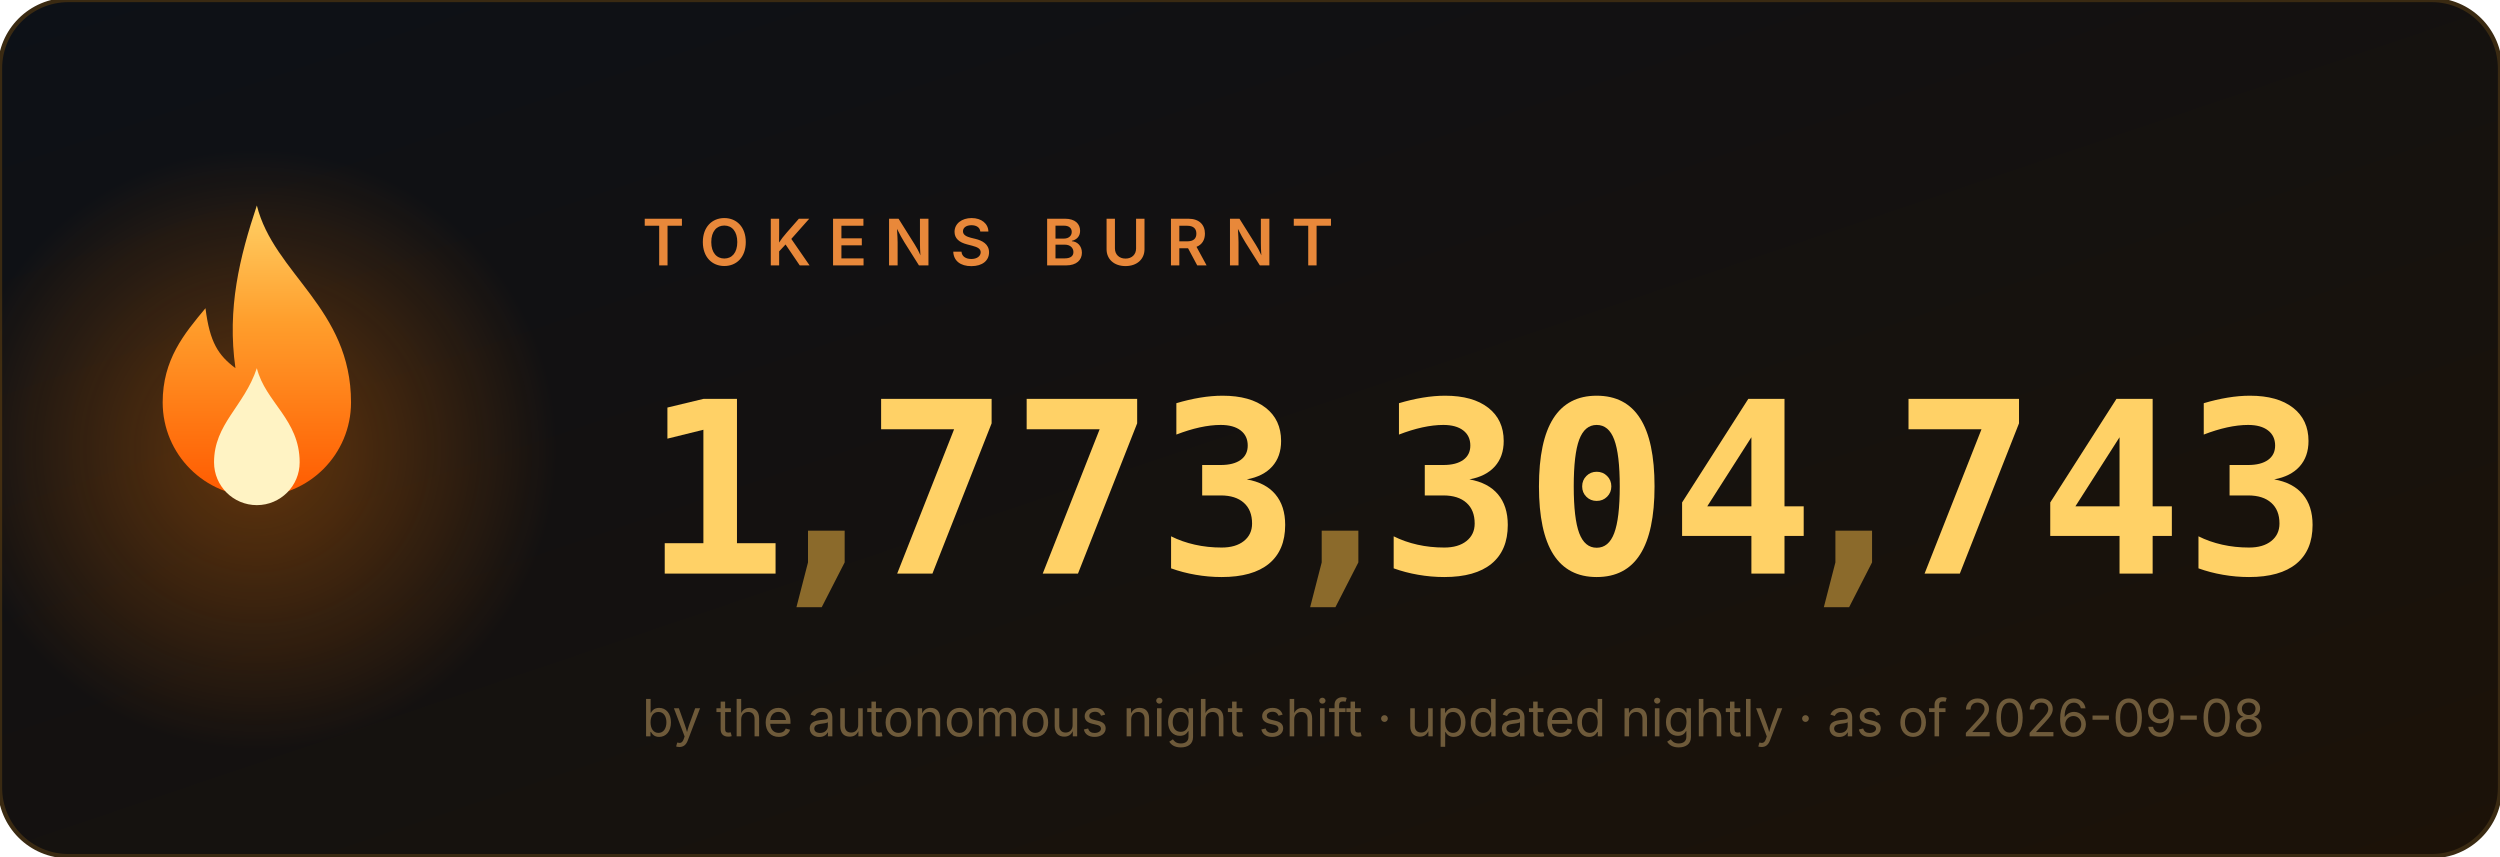
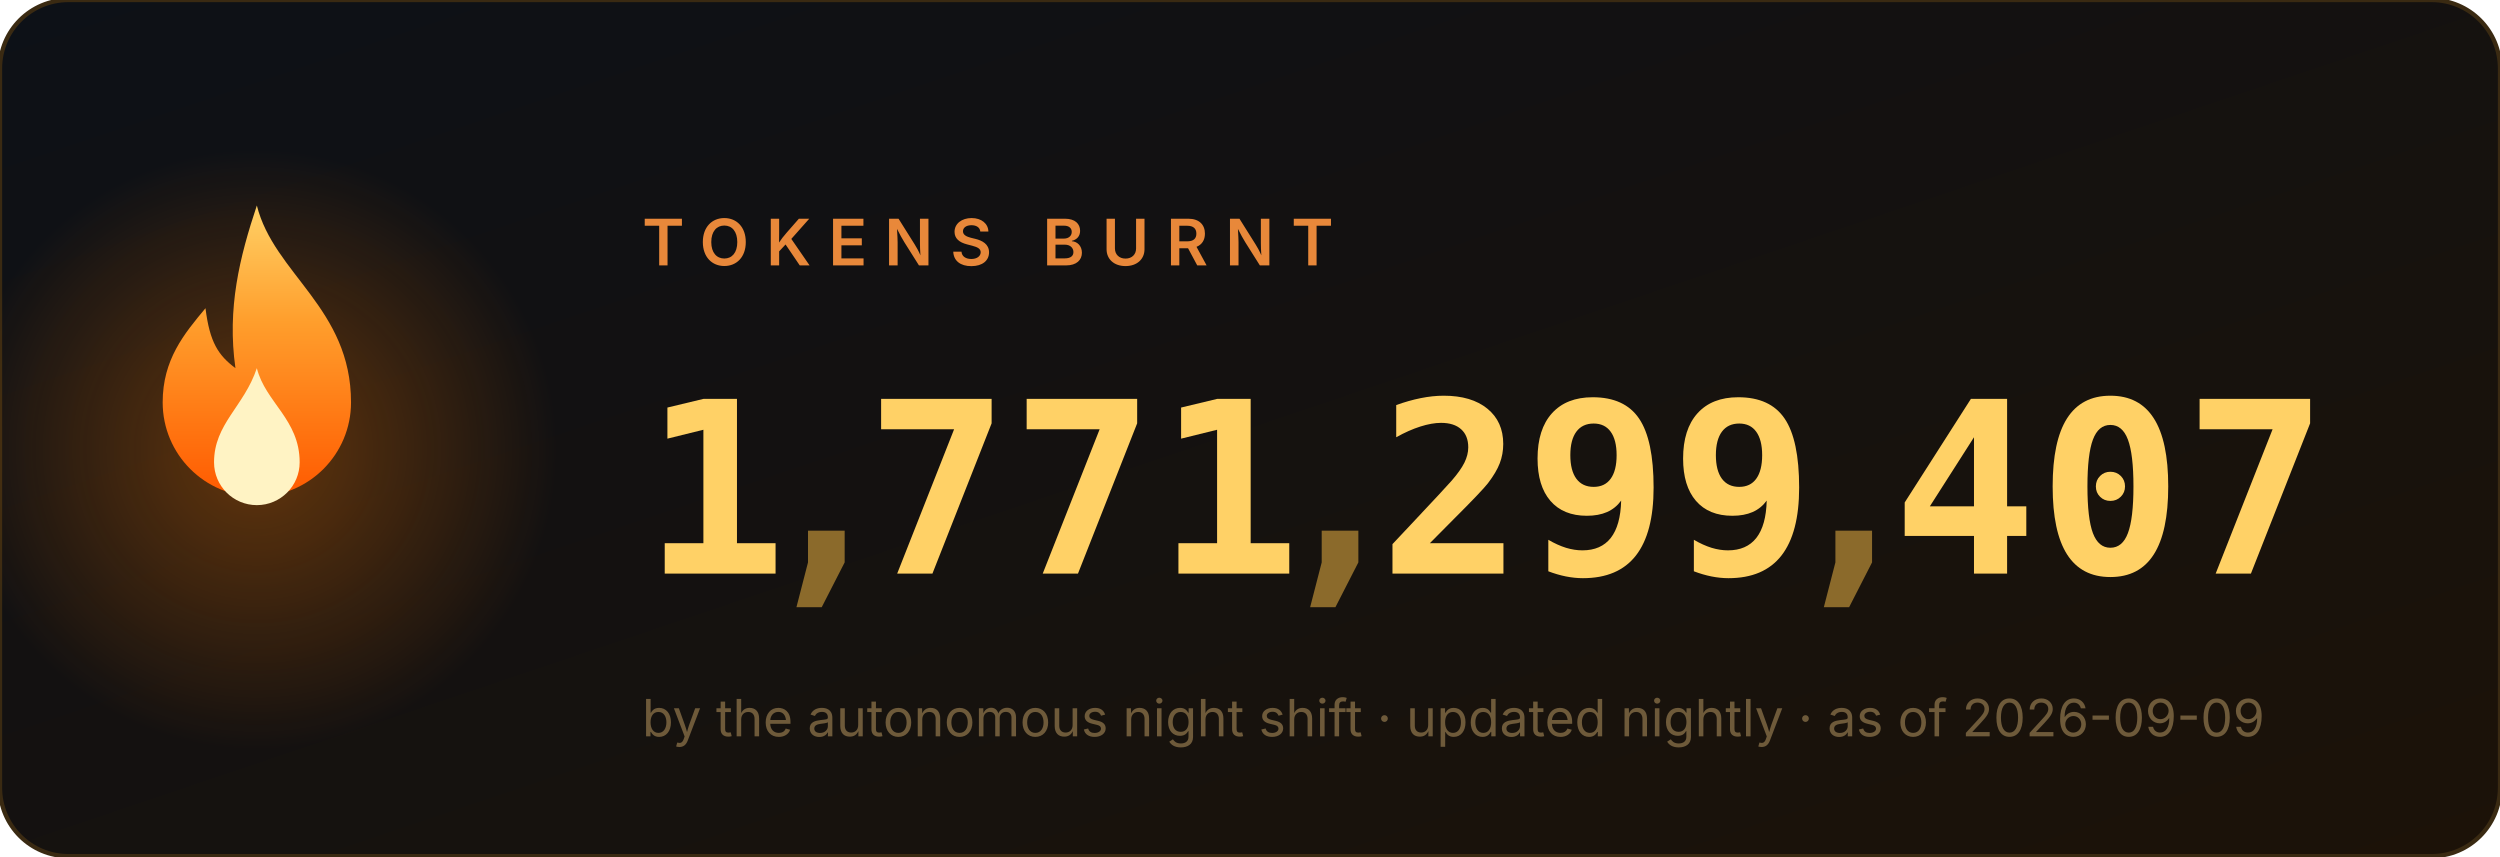
- <svg xmlns="http://www.w3.org/2000/svg" width="584" height="200" viewBox="0 0 584 200" role="img" aria-label="1,773,304,743 tokens burnt">
+ <svg xmlns="http://www.w3.org/2000/svg" width="584" height="200" viewBox="0 0 584 200" role="img" aria-label="1,771,299,407 tokens burnt">
  <style>
.num{font:700 56px ui-monospace,'Cascadia Code',Menlo,Consolas,monospace;fill:#ffd166}
.comma{fill:#8b6a2b}
.label{font:600 15px -apple-system,'Segoe UI',sans-serif;fill:#e8883a;letter-spacing:4px}
.sub{font:400 12px -apple-system,'Segoe UI',sans-serif;fill:#6e5a3a}
</style>
  <defs>
    <linearGradient id="bg" x1="0" y1="0" x2="1" y2="1">
      <stop offset="0" stop-color="#0d1117" />
      <stop offset="1" stop-color="#1c1208" />
    </linearGradient>
    <linearGradient id="fg" x1="0" y1="1" x2="0" y2="0">
      <stop offset="0" stop-color="#ff5a00" />
      <stop offset=".6" stop-color="#ff9e2c" />
      <stop offset="1" stop-color="#ffd166" />
    </linearGradient>
    <radialGradient id="halo">
      <stop offset="0" stop-color="#ff7b00" />
      <stop offset="1" stop-color="#ff7b00" stop-opacity="0" />
    </radialGradient>
  </defs>
  <rect width="584" height="200" rx="16" fill="url(#bg)" stroke="#3a2a12" />
  <circle cx="60" cy="105" r="70" fill="url(#halo)" opacity=".35">
    <animate attributeName="opacity" values=".25;.55;.25" dur="2.2s" repeatCount="indefinite" />
  </circle>
  <g transform="translate(60,128)">
    <g>
      <animateTransform attributeName="transform" type="scale" values="1 1;.95 1.1;1 1" dur="1.6s" repeatCount="indefinite" additive="sum" calcMode="spline" keySplines=".4 0 .6 1;.4 0 .6 1" />
      <path d="M0 -80c4 16 22 24 22 46a22 22 0 1 1-44 0c0-10 5-16 10-22 1 8 3 11 7 14-2-14 1-26 5-38z" fill="url(#fg)" />
      <path d="M0 -42c2 8 10 12 10 22a10 10 0 1 1-20 0c0-9 7-13 10-22z" fill="#fff3c4">
        <animateTransform attributeName="transform" type="scale" values="1 1;1.06 .92;1 1" dur="1.1s" repeatCount="indefinite" additive="sum" calcMode="spline" keySplines=".4 0 .6 1;.4 0 .6 1" />
      </path>
    </g>
  </g>
  <text x="150" y="62" class="label">TOKENS BURNT</text>
  <svg x="150" y="84" width="34" height="64" viewBox="0 0 34 64">
    <g transform="translate(0,-64)">
      <g>
        <animateTransform attributeName="transform" type="translate" values="0 64;0 64;0 0" keyTimes="0;0.000;1" dur="0.97s" begin="0s" fill="freeze" additive="sum" calcMode="spline" keySplines="0 0 1 1;.2 .7 .3 1" />
        <text x="17" y="50" class="num" text-anchor="middle">0</text>
        <text x="17" y="114" class="num" text-anchor="middle">1</text>
        <text x="17" y="178" class="num" text-anchor="middle">2</text>
        <text x="17" y="242" class="num" text-anchor="middle">3</text>
        <text x="17" y="306" class="num" text-anchor="middle">4</text>
        <text x="17" y="370" class="num" text-anchor="middle">5</text>
        <text x="17" y="434" class="num" text-anchor="middle">6</text>
        <text x="17" y="498" class="num" text-anchor="middle">7</text>
        <text x="17" y="562" class="num" text-anchor="middle">8</text>
        <text x="17" y="626" class="num" text-anchor="middle">9</text>
      </g>
    </g>
  </svg>
  <text x="193" y="134" class="num comma" text-anchor="middle">,</text>
  <svg x="202" y="84" width="34" height="64" viewBox="0 0 34 64">
    <g transform="translate(0,-448)">
      <g>
        <animateTransform attributeName="transform" type="translate" values="0 448;0 448;0 0" keyTimes="0;0.147;1" dur="1.63s" begin="0s" fill="freeze" additive="sum" calcMode="spline" keySplines="0 0 1 1;.2 .7 .3 1" />
        <text x="17" y="50" class="num" text-anchor="middle">0</text>
        <text x="17" y="114" class="num" text-anchor="middle">1</text>
        <text x="17" y="178" class="num" text-anchor="middle">2</text>
        <text x="17" y="242" class="num" text-anchor="middle">3</text>
        <text x="17" y="306" class="num" text-anchor="middle">4</text>
        <text x="17" y="370" class="num" text-anchor="middle">5</text>
        <text x="17" y="434" class="num" text-anchor="middle">6</text>
        <text x="17" y="498" class="num" text-anchor="middle">7</text>
        <text x="17" y="562" class="num" text-anchor="middle">8</text>
        <text x="17" y="626" class="num" text-anchor="middle">9</text>
      </g>
    </g>
  </svg>
  <svg x="236" y="84" width="34" height="64" viewBox="0 0 34 64">
    <g transform="translate(0,-448)">
      <g>
        <animateTransform attributeName="transform" type="translate" values="0 448;0 448;0 0" keyTimes="0;0.206;1" dur="1.75s" begin="0s" fill="freeze" additive="sum" calcMode="spline" keySplines="0 0 1 1;.2 .7 .3 1" />
        <text x="17" y="50" class="num" text-anchor="middle">0</text>
        <text x="17" y="114" class="num" text-anchor="middle">1</text>
        <text x="17" y="178" class="num" text-anchor="middle">2</text>
        <text x="17" y="242" class="num" text-anchor="middle">3</text>
        <text x="17" y="306" class="num" text-anchor="middle">4</text>
        <text x="17" y="370" class="num" text-anchor="middle">5</text>
        <text x="17" y="434" class="num" text-anchor="middle">6</text>
        <text x="17" y="498" class="num" text-anchor="middle">7</text>
        <text x="17" y="562" class="num" text-anchor="middle">8</text>
        <text x="17" y="626" class="num" text-anchor="middle">9</text>
      </g>
    </g>
  </svg>
  <svg x="270" y="84" width="34" height="64" viewBox="0 0 34 64">
-     <g transform="translate(0,-192)">
-       <g>
-         <animateTransform attributeName="transform" type="translate" values="0 192;0 192;0 0" keyTimes="0;0.302;1" dur="1.59s" begin="0s" fill="freeze" additive="sum" calcMode="spline" keySplines="0 0 1 1;.2 .7 .3 1" />
+     <g transform="translate(0,-64)">
+       <g>
+         <animateTransform attributeName="transform" type="translate" values="0 64;0 64;0 0" keyTimes="0;0.331;1" dur="1.45s" begin="0s" fill="freeze" additive="sum" calcMode="spline" keySplines="0 0 1 1;.2 .7 .3 1" />
        <text x="17" y="50" class="num" text-anchor="middle">0</text>
        <text x="17" y="114" class="num" text-anchor="middle">1</text>
        <text x="17" y="178" class="num" text-anchor="middle">2</text>
        <text x="17" y="242" class="num" text-anchor="middle">3</text>
        <text x="17" y="306" class="num" text-anchor="middle">4</text>
        <text x="17" y="370" class="num" text-anchor="middle">5</text>
        <text x="17" y="434" class="num" text-anchor="middle">6</text>
        <text x="17" y="498" class="num" text-anchor="middle">7</text>
        <text x="17" y="562" class="num" text-anchor="middle">8</text>
        <text x="17" y="626" class="num" text-anchor="middle">9</text>
      </g>
    </g>
  </svg>
  <text x="313" y="134" class="num comma" text-anchor="middle">,</text>
  <svg x="322" y="84" width="34" height="64" viewBox="0 0 34 64">
-     <g transform="translate(0,-192)">
-       <g>
-         <animateTransform attributeName="transform" type="translate" values="0 192;0 192;0 0" keyTimes="0;0.393;1" dur="1.83s" begin="0s" fill="freeze" additive="sum" calcMode="spline" keySplines="0 0 1 1;.2 .7 .3 1" />
+     <g transform="translate(0,-128)">
+       <g>
+         <animateTransform attributeName="transform" type="translate" values="0 128;0 128;0 0" keyTimes="0;0.409;1" dur="1.76s" begin="0s" fill="freeze" additive="sum" calcMode="spline" keySplines="0 0 1 1;.2 .7 .3 1" />
        <text x="17" y="50" class="num" text-anchor="middle">0</text>
        <text x="17" y="114" class="num" text-anchor="middle">1</text>
        <text x="17" y="178" class="num" text-anchor="middle">2</text>
        <text x="17" y="242" class="num" text-anchor="middle">3</text>
        <text x="17" y="306" class="num" text-anchor="middle">4</text>
        <text x="17" y="370" class="num" text-anchor="middle">5</text>
        <text x="17" y="434" class="num" text-anchor="middle">6</text>
        <text x="17" y="498" class="num" text-anchor="middle">7</text>
        <text x="17" y="562" class="num" text-anchor="middle">8</text>
        <text x="17" y="626" class="num" text-anchor="middle">9</text>
      </g>
    </g>
  </svg>
  <svg x="356" y="84" width="34" height="64" viewBox="0 0 34 64">
-     <g transform="translate(0,0)">
-       <g>
-         <animateTransform attributeName="transform" type="translate" values="0 0;0 0;0 0" keyTimes="0;0.483;1" dur="1.74s" begin="0s" fill="freeze" additive="sum" calcMode="spline" keySplines="0 0 1 1;.2 .7 .3 1" />
+     <g transform="translate(0,-576)">
+       <g>
+         <animateTransform attributeName="transform" type="translate" values="0 576;0 576;0 0" keyTimes="0;0.354;1" dur="2.37s" begin="0s" fill="freeze" additive="sum" calcMode="spline" keySplines="0 0 1 1;.2 .7 .3 1" />
        <text x="17" y="50" class="num" text-anchor="middle">0</text>
        <text x="17" y="114" class="num" text-anchor="middle">1</text>
        <text x="17" y="178" class="num" text-anchor="middle">2</text>
        <text x="17" y="242" class="num" text-anchor="middle">3</text>
        <text x="17" y="306" class="num" text-anchor="middle">4</text>
        <text x="17" y="370" class="num" text-anchor="middle">5</text>
        <text x="17" y="434" class="num" text-anchor="middle">6</text>
        <text x="17" y="498" class="num" text-anchor="middle">7</text>
        <text x="17" y="562" class="num" text-anchor="middle">8</text>
        <text x="17" y="626" class="num" text-anchor="middle">9</text>
      </g>
    </g>
  </svg>
  <svg x="390" y="84" width="34" height="64" viewBox="0 0 34 64">
-     <g transform="translate(0,-256)">
-       <g>
-         <animateTransform attributeName="transform" type="translate" values="0 256;0 256;0 0" keyTimes="0;0.449;1" dur="2.14s" begin="0s" fill="freeze" additive="sum" calcMode="spline" keySplines="0 0 1 1;.2 .7 .3 1" />
+     <g transform="translate(0,-576)">
+       <g>
+         <animateTransform attributeName="transform" type="translate" values="0 576;0 576;0 0" keyTimes="0;0.386;1" dur="2.49s" begin="0s" fill="freeze" additive="sum" calcMode="spline" keySplines="0 0 1 1;.2 .7 .3 1" />
        <text x="17" y="50" class="num" text-anchor="middle">0</text>
        <text x="17" y="114" class="num" text-anchor="middle">1</text>
        <text x="17" y="178" class="num" text-anchor="middle">2</text>
        <text x="17" y="242" class="num" text-anchor="middle">3</text>
        <text x="17" y="306" class="num" text-anchor="middle">4</text>
        <text x="17" y="370" class="num" text-anchor="middle">5</text>
        <text x="17" y="434" class="num" text-anchor="middle">6</text>
        <text x="17" y="498" class="num" text-anchor="middle">7</text>
        <text x="17" y="562" class="num" text-anchor="middle">8</text>
        <text x="17" y="626" class="num" text-anchor="middle">9</text>
      </g>
    </g>
  </svg>
  <text x="433" y="134" class="num comma" text-anchor="middle">,</text>
  <svg x="442" y="84" width="34" height="64" viewBox="0 0 34 64">
+     <g transform="translate(0,-256)">
+       <g>
+         <animateTransform attributeName="transform" type="translate" values="0 256;0 256;0 0" keyTimes="0;0.504;1" dur="2.38s" begin="0s" fill="freeze" additive="sum" calcMode="spline" keySplines="0 0 1 1;.2 .7 .3 1" />
+         <text x="17" y="50" class="num" text-anchor="middle">0</text>
+         <text x="17" y="114" class="num" text-anchor="middle">1</text>
+         <text x="17" y="178" class="num" text-anchor="middle">2</text>
+         <text x="17" y="242" class="num" text-anchor="middle">3</text>
+         <text x="17" y="306" class="num" text-anchor="middle">4</text>
+         <text x="17" y="370" class="num" text-anchor="middle">5</text>
+         <text x="17" y="434" class="num" text-anchor="middle">6</text>
+         <text x="17" y="498" class="num" text-anchor="middle">7</text>
+         <text x="17" y="562" class="num" text-anchor="middle">8</text>
+         <text x="17" y="626" class="num" text-anchor="middle">9</text>
+       </g>
+     </g>
+   </svg>
+   <svg x="476" y="84" width="34" height="64" viewBox="0 0 34 64">
+     <g transform="translate(0,0)">
+       <g>
+         <animateTransform attributeName="transform" type="translate" values="0 0;0 0;0 0" keyTimes="0;0.595;1" dur="2.22s" begin="0s" fill="freeze" additive="sum" calcMode="spline" keySplines="0 0 1 1;.2 .7 .3 1" />
+         <text x="17" y="50" class="num" text-anchor="middle">0</text>
+         <text x="17" y="114" class="num" text-anchor="middle">1</text>
+         <text x="17" y="178" class="num" text-anchor="middle">2</text>
+         <text x="17" y="242" class="num" text-anchor="middle">3</text>
+         <text x="17" y="306" class="num" text-anchor="middle">4</text>
+         <text x="17" y="370" class="num" text-anchor="middle">5</text>
+         <text x="17" y="434" class="num" text-anchor="middle">6</text>
+         <text x="17" y="498" class="num" text-anchor="middle">7</text>
+         <text x="17" y="562" class="num" text-anchor="middle">8</text>
+         <text x="17" y="626" class="num" text-anchor="middle">9</text>
+       </g>
+     </g>
+   </svg>
+   <svg x="510" y="84" width="34" height="64" viewBox="0 0 34 64">
    <g transform="translate(0,-448)">
      <g>
-         <animateTransform attributeName="transform" type="translate" values="0 448;0 448;0 0" keyTimes="0;0.463;1" dur="2.59s" begin="0s" fill="freeze" additive="sum" calcMode="spline" keySplines="0 0 1 1;.2 .7 .3 1" />
-         <text x="17" y="50" class="num" text-anchor="middle">0</text>
-         <text x="17" y="114" class="num" text-anchor="middle">1</text>
-         <text x="17" y="178" class="num" text-anchor="middle">2</text>
-         <text x="17" y="242" class="num" text-anchor="middle">3</text>
-         <text x="17" y="306" class="num" text-anchor="middle">4</text>
-         <text x="17" y="370" class="num" text-anchor="middle">5</text>
-         <text x="17" y="434" class="num" text-anchor="middle">6</text>
-         <text x="17" y="498" class="num" text-anchor="middle">7</text>
-         <text x="17" y="562" class="num" text-anchor="middle">8</text>
-         <text x="17" y="626" class="num" text-anchor="middle">9</text>
-       </g>
-     </g>
-   </svg>
-   <svg x="476" y="84" width="34" height="64" viewBox="0 0 34 64">
-     <g transform="translate(0,-256)">
-       <g>
-         <animateTransform attributeName="transform" type="translate" values="0 256;0 256;0 0" keyTimes="0;0.528;1" dur="2.50s" begin="0s" fill="freeze" additive="sum" calcMode="spline" keySplines="0 0 1 1;.2 .7 .3 1" />
-         <text x="17" y="50" class="num" text-anchor="middle">0</text>
-         <text x="17" y="114" class="num" text-anchor="middle">1</text>
-         <text x="17" y="178" class="num" text-anchor="middle">2</text>
-         <text x="17" y="242" class="num" text-anchor="middle">3</text>
-         <text x="17" y="306" class="num" text-anchor="middle">4</text>
-         <text x="17" y="370" class="num" text-anchor="middle">5</text>
-         <text x="17" y="434" class="num" text-anchor="middle">6</text>
-         <text x="17" y="498" class="num" text-anchor="middle">7</text>
-         <text x="17" y="562" class="num" text-anchor="middle">8</text>
-         <text x="17" y="626" class="num" text-anchor="middle">9</text>
-       </g>
-     </g>
-   </svg>
-   <svg x="510" y="84" width="34" height="64" viewBox="0 0 34 64">
-     <g transform="translate(0,-192)">
-       <g>
-         <animateTransform attributeName="transform" type="translate" values="0 192;0 192;0 0" keyTimes="0;0.565;1" dur="2.55s" begin="0s" fill="freeze" additive="sum" calcMode="spline" keySplines="0 0 1 1;.2 .7 .3 1" />
-         <text x="17" y="50" class="num" text-anchor="middle">0</text>
-         <text x="17" y="114" class="num" text-anchor="middle">1</text>
-         <text x="17" y="178" class="num" text-anchor="middle">2</text>
-         <text x="17" y="242" class="num" text-anchor="middle">3</text>
-         <text x="17" y="306" class="num" text-anchor="middle">4</text>
-         <text x="17" y="370" class="num" text-anchor="middle">5</text>
-         <text x="17" y="434" class="num" text-anchor="middle">6</text>
-         <text x="17" y="498" class="num" text-anchor="middle">7</text>
-         <text x="17" y="562" class="num" text-anchor="middle">8</text>
-         <text x="17" y="626" class="num" text-anchor="middle">9</text>
-       </g>
-     </g>
-   </svg>
-   <text x="150" y="172" class="sub">by the autonomous night shift · updated nightly · as of 2026-09-08</text>
+         <animateTransform attributeName="transform" type="translate" values="0 448;0 448;0 0" keyTimes="0;0.509;1" dur="2.83s" begin="0s" fill="freeze" additive="sum" calcMode="spline" keySplines="0 0 1 1;.2 .7 .3 1" />
+         <text x="17" y="50" class="num" text-anchor="middle">0</text>
+         <text x="17" y="114" class="num" text-anchor="middle">1</text>
+         <text x="17" y="178" class="num" text-anchor="middle">2</text>
+         <text x="17" y="242" class="num" text-anchor="middle">3</text>
+         <text x="17" y="306" class="num" text-anchor="middle">4</text>
+         <text x="17" y="370" class="num" text-anchor="middle">5</text>
+         <text x="17" y="434" class="num" text-anchor="middle">6</text>
+         <text x="17" y="498" class="num" text-anchor="middle">7</text>
+         <text x="17" y="562" class="num" text-anchor="middle">8</text>
+         <text x="17" y="626" class="num" text-anchor="middle">9</text>
+       </g>
+     </g>
+   </svg>
+   <text x="150" y="172" class="sub">by the autonomous night shift · updated nightly · as of 2026-09-09</text>
</svg>
